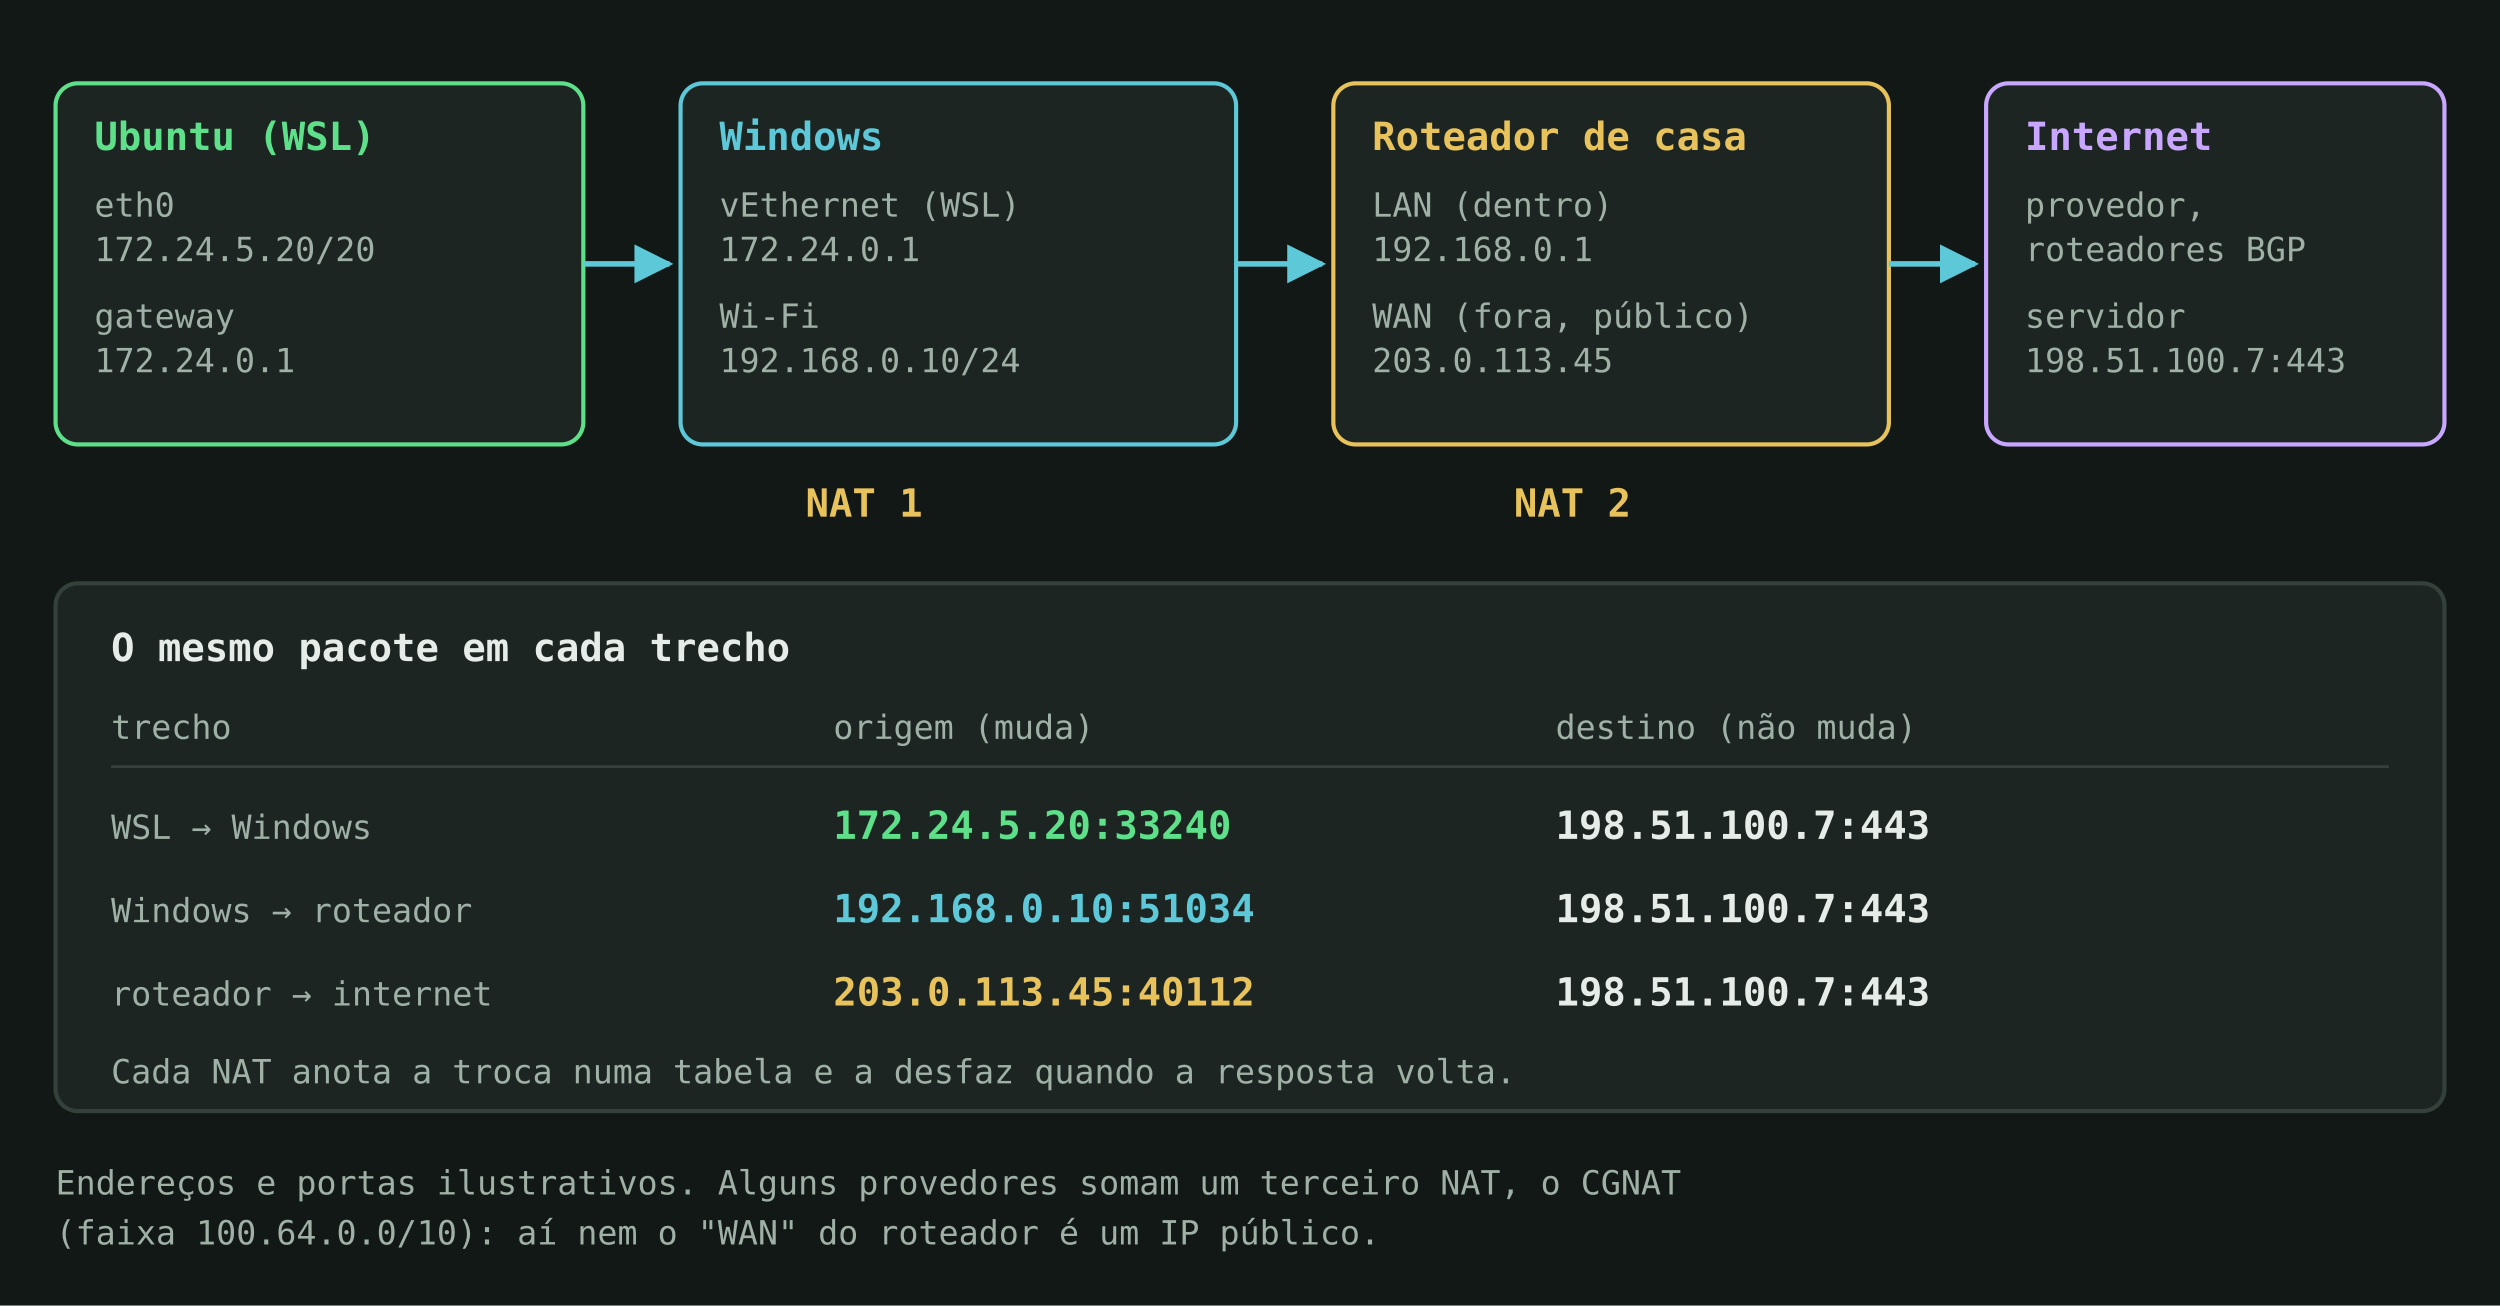
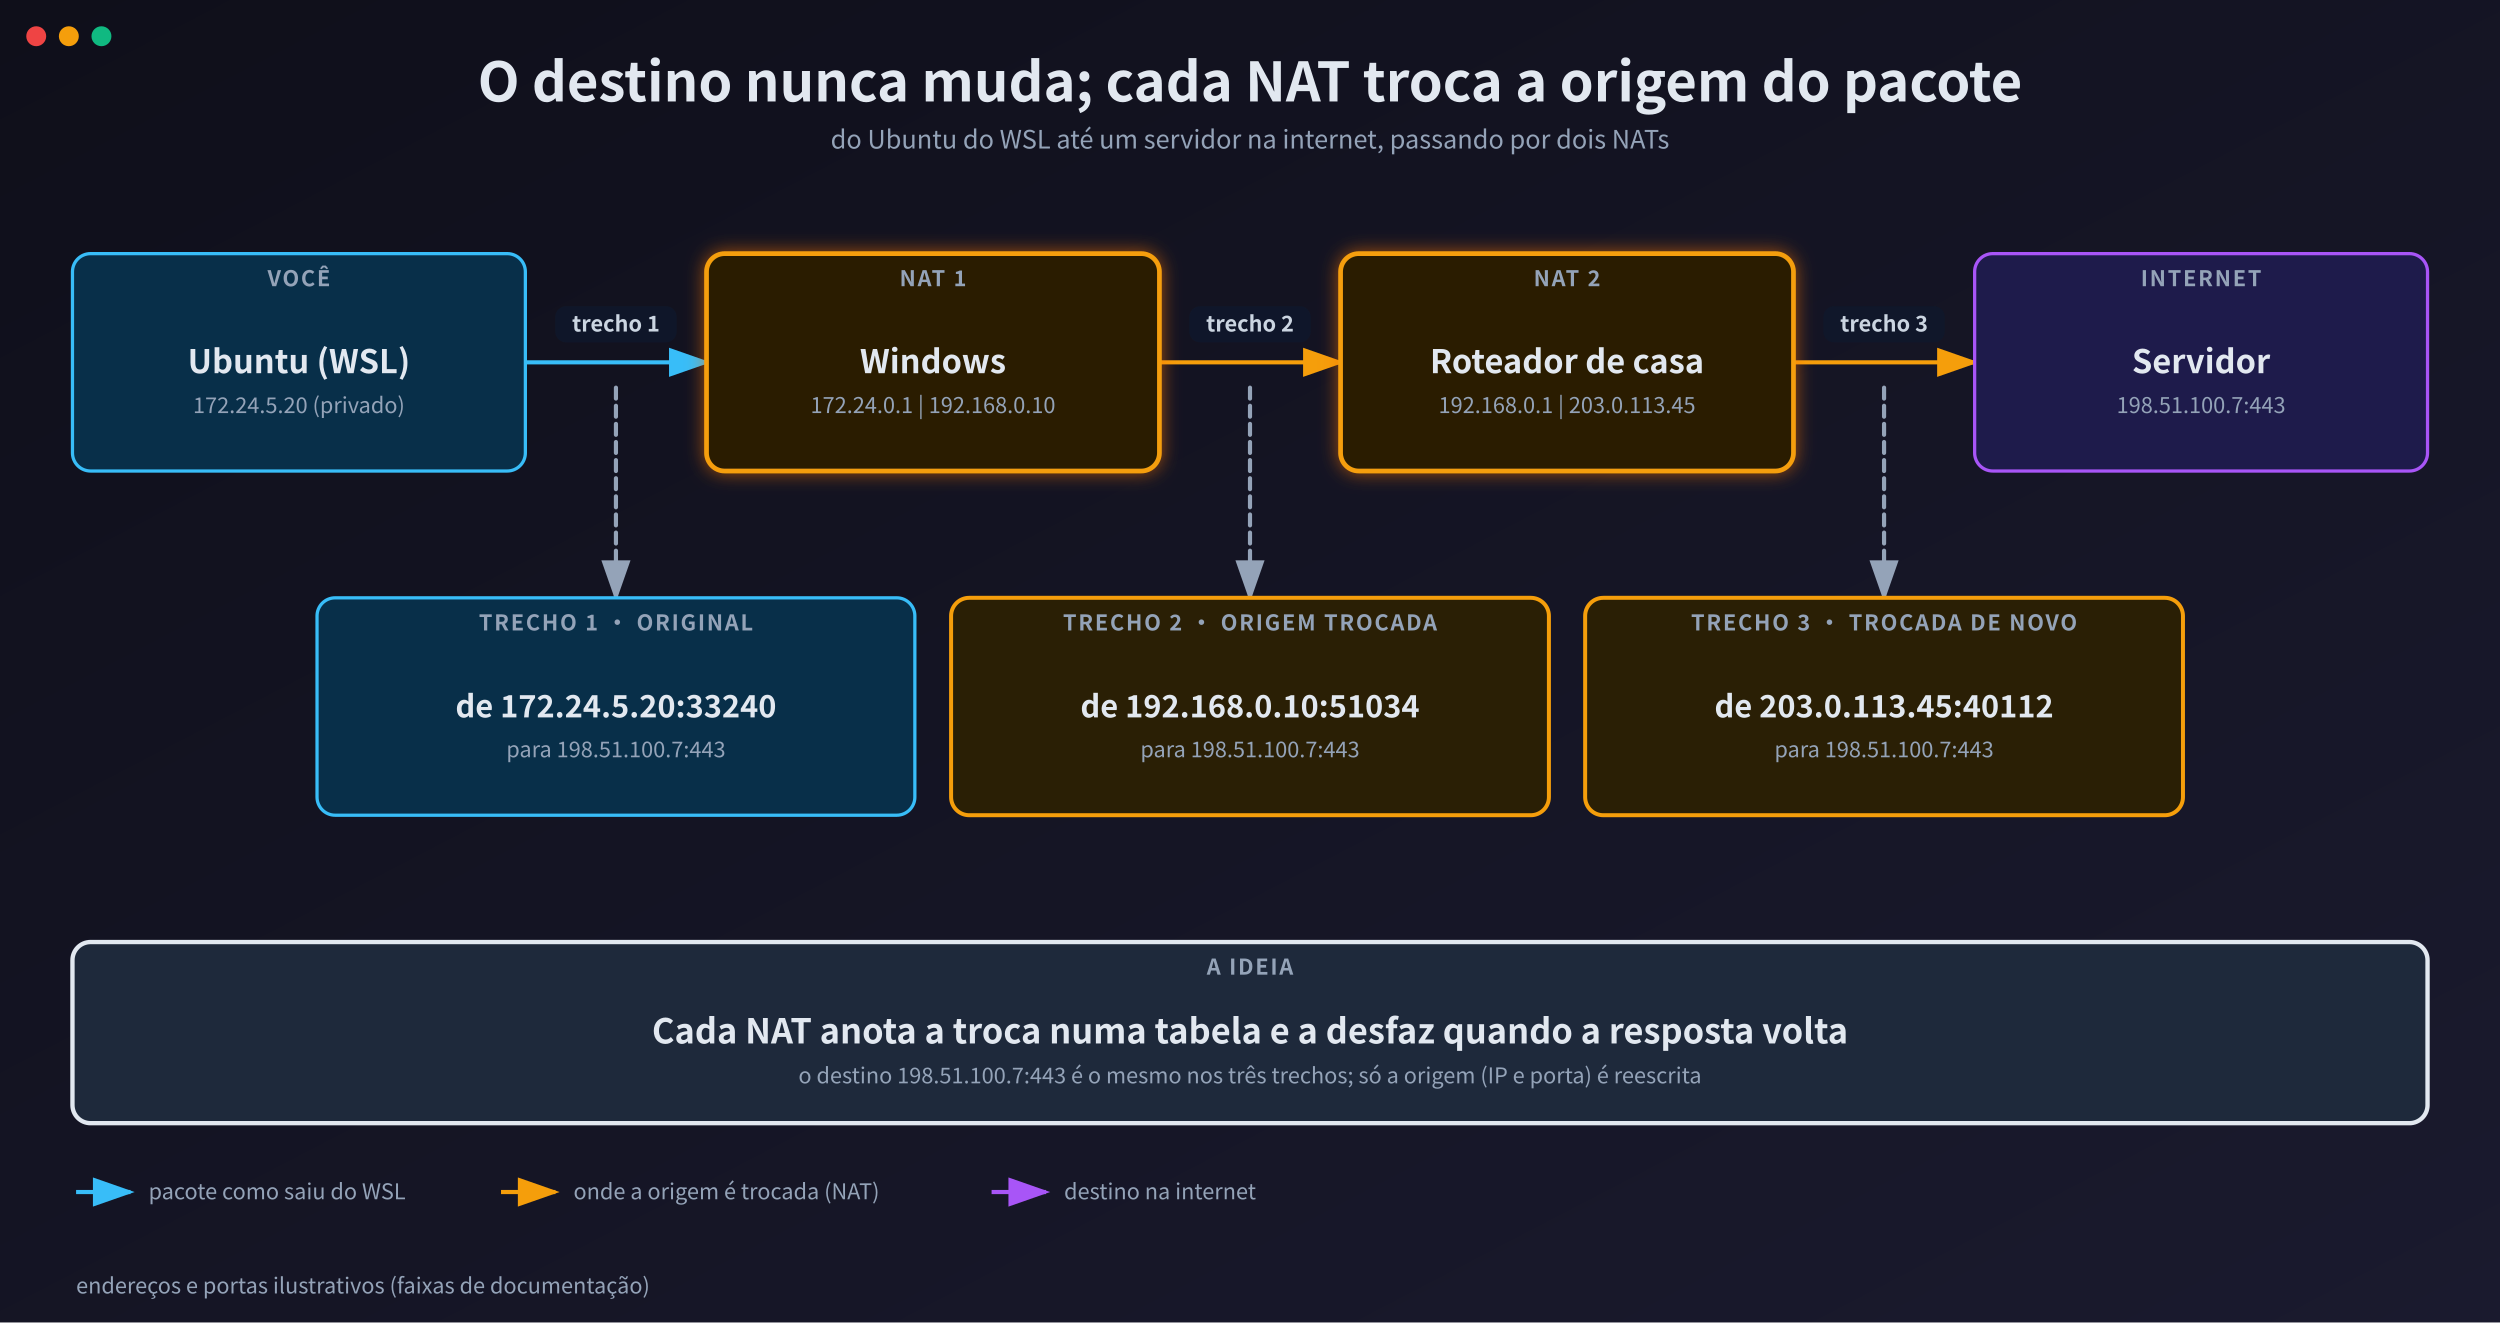
- <svg xmlns="http://www.w3.org/2000/svg" viewBox="0 0 900 470" role="img" aria-labelledby="t d">
-   <style>
-     text { font-family: ui-monospace, "DejaVu Sans Mono", Menlo, Consolas, monospace; fill: #e6ede8; }
-     .t { font-size: 14px; font-weight: 700; }
-     .s { font-size: 12px; fill: #9fb0a6; }
-     .box { fill: #1c2521; stroke: #34413b; stroke-width: 1.5; }
-   </style>
+ <svg xmlns="http://www.w3.org/2000/svg" viewBox="0 0 1380 730" width="1380" height="730" data-generator="fireworks-tech-graph" data-schema-version="1" data-text-metrics="heuristic-v1" data-style-id="2" data-visual-theme="Dark Terminal" data-diagram-type="architecture" data-motion-scene="" data-semantic-profile="generic" data-semantic-valid="true" data-quality-profile="standard" data-max-bends-per-edge="12" data-max-total-bends="100" data-max-route-stretch="5.0" data-max-bridged-crossings="8" data-min-node-gap="0.0" data-min-container-gutter="0.0" data-min-label-clearance="2.0" data-min-segment-length="0.0">
  <defs>
-     <marker id="c" viewBox="0 0 10 10" refX="9" refY="5" markerWidth="7" markerHeight="7" orient="auto">
-       <path d="M0 0 L10 5 L0 10 z" fill="#5cc8d8" />
+     <marker id="arrowA" markerWidth="10" markerHeight="7" refX="9" refY="3.5" orient="auto">
+       <polygon points="0 0, 10 3.5, 0 7" fill="#a855f7" />
    </marker>
+     <marker id="arrowB" markerWidth="10" markerHeight="7" refX="9" refY="3.5" orient="auto">
+       <polygon points="0 0, 10 3.5, 0 7" fill="#22c55e" />
+     </marker>
+     <marker id="arrowC" markerWidth="10" markerHeight="7" refX="9" refY="3.5" orient="auto">
+       <polygon points="0 0, 10 3.5, 0 7" fill="#38bdf8" />
+     </marker>
+     <marker id="arrowE" markerWidth="10" markerHeight="7" refX="9" refY="3.5" orient="auto">
+       <polygon points="0 0, 10 3.5, 0 7" fill="#fb7185" />
+     </marker>
+     <marker id="arrowF" markerWidth="10" markerHeight="7" refX="9" refY="3.5" orient="auto">
+       <polygon points="0 0, 10 3.5, 0 7" fill="#f59e0b" />
+     </marker>
+     <marker id="arrowG" markerWidth="10" markerHeight="7" refX="9" refY="3.5" orient="auto">
+       <polygon points="0 0, 10 3.5, 0 7" fill="#f97316" />
+     </marker>
+     <marker id="arrowH" markerWidth="10" markerHeight="7" refX="9" refY="3.5" orient="auto">
+       <polygon points="0 0, 10 3.5, 0 7" fill="#94a3b8" />
+     </marker>
+     <linearGradient id="terminalGradient" x1="0%" y1="0%" x2="100%" y2="100%">
+       <stop offset="0%" stop-color="#0f0f1a" />
+       <stop offset="100%" stop-color="#1a1a2e" />
+     </linearGradient>
+     <filter id="glowBlue" x="-30%" y="-30%" width="160%" height="160%">
+       <feDropShadow dx="0" dy="0" stdDeviation="5" flood-color="#3b82f6" flood-opacity="0.65" />
+     </filter>
+     <filter id="glowPurple" x="-30%" y="-30%" width="160%" height="160%">
+       <feDropShadow dx="0" dy="0" stdDeviation="5" flood-color="#a855f7" flood-opacity="0.72" />
+     </filter>
+     <filter id="glowGreen" x="-30%" y="-30%" width="160%" height="160%">
+       <feDropShadow dx="0" dy="0" stdDeviation="5" flood-color="#22c55e" flood-opacity="0.62" />
+     </filter>
+     <filter id="glowOrange" x="-30%" y="-30%" width="160%" height="160%">
+       <feDropShadow dx="0" dy="0" stdDeviation="5" flood-color="#f97316" flood-opacity="0.62" />
+     </filter>
+     <style>
+     text { font-family: 'SF Mono', 'Fira Code', Menlo, 'Noto Sans CJK SC', 'Microsoft YaHei', 'SimHei', monospace; }
+     .title { font-size: 30px; font-weight: 700; fill: #e2e8f0; }
+     .subtitle { font-size: 14px; font-weight: 500; fill: #94a3b8; }
+     .section { font-size: 13px; font-weight: 700; fill: #38bdf8; letter-spacing: 1.4px; }
+     .section-sub { font-size: 12px; font-weight: 500; fill: #94a3b8; }
+     .node-title { font-weight: 700; fill: #e2e8f0; }
+     .node-sub { font-weight: 500; fill: #94a3b8; }
+     .node-type { font-size: 12px; font-weight: 700; fill: #94a3b8; letter-spacing: 0.08em; }
+     .arrow-label { font-size: 12px; font-weight: 600; fill: #cbd5e1; }
+     .legend { font-size: 12px; font-weight: 500; fill: #94a3b8; }
+     .footnote { font-size: 12px; font-weight: 500; fill: #94a3b8; }
+     .metric-label { font-size: 8.5px; font-weight: 700; fill: #94a3b8; text-transform: uppercase; }
+     .metric-value { font-size: 9.5px; font-weight: 700; fill: #e2e8f0; }
+     </style>
  </defs>
-   <rect width="900" height="470" fill="#121815" />
-   <rect class="box" x="20" y="30" width="190" height="130" rx="8" style="stroke:#5ee08a" />
-   <text class="t" x="34" y="54" style="fill:#5ee08a">Ubuntu (WSL)</text>
-   <text class="s" x="34" y="78">eth0</text>
-   <text class="s" x="34" y="94">172.24.5.20/20</text>
-   <text class="s" x="34" y="118">gateway</text>
-   <text class="s" x="34" y="134">172.24.0.1</text>
-   <rect class="box" x="245" y="30" width="200" height="130" rx="8" style="stroke:#5cc8d8" />
-   <text class="t" x="259" y="54" style="fill:#5cc8d8">Windows</text>
-   <text class="s" x="259" y="78">vEthernet (WSL)</text>
-   <text class="s" x="259" y="94">172.24.0.1</text>
-   <text class="s" x="259" y="118">Wi-Fi</text>
-   <text class="s" x="259" y="134">192.168.0.10/24</text>
-   <text class="t" x="290" y="186" style="fill:#e8c25a">NAT 1</text>
-   <rect class="box" x="480" y="30" width="200" height="130" rx="8" style="stroke:#e8c25a" />
-   <text class="t" x="494" y="54" style="fill:#e8c25a">Roteador de casa</text>
-   <text class="s" x="494" y="78">LAN (dentro)</text>
-   <text class="s" x="494" y="94">192.168.0.1</text>
-   <text class="s" x="494" y="118">WAN (fora, público)</text>
-   <text class="s" x="494" y="134">203.0.113.45</text>
-   <text class="t" x="545" y="186" style="fill:#e8c25a">NAT 2</text>
-   <rect class="box" x="715" y="30" width="165" height="130" rx="8" style="stroke:#c9a6ff" />
-   <text class="t" x="729" y="54" style="fill:#c9a6ff">Internet</text>
-   <text class="s" x="729" y="78">provedor,</text>
-   <text class="s" x="729" y="94">roteadores BGP</text>
-   <text class="s" x="729" y="118">servidor</text>
-   <text class="s" x="729" y="134">198.51.100.7:443</text>
-   <line x1="210" y1="95" x2="241" y2="95" stroke="#5cc8d8" stroke-width="2" marker-end="url(#c)" />
-   <line x1="445" y1="95" x2="476" y2="95" stroke="#5cc8d8" stroke-width="2" marker-end="url(#c)" />
-   <line x1="680" y1="95" x2="711" y2="95" stroke="#5cc8d8" stroke-width="2" marker-end="url(#c)" />
-   <rect class="box" x="20" y="210" width="860" height="190" rx="8" />
-   <text class="t" x="40" y="238">O mesmo pacote em cada trecho</text>
-   <text class="s" x="40" y="266">trecho</text>
-   <text class="s" x="300" y="266">origem (muda)</text>
-   <text class="s" x="560" y="266">destino (não muda)</text>
-   <line x1="40" y1="276" x2="860" y2="276" stroke="#34413b" />
-   <text class="s" x="40" y="302">WSL → Windows</text>
-   <text class="t" x="300" y="302" style="fill:#5ee08a">172.24.5.20:33240</text>
-   <text class="t" x="560" y="302">198.51.100.7:443</text>
-   <text class="s" x="40" y="332">Windows → roteador</text>
-   <text class="t" x="300" y="332" style="fill:#5cc8d8">192.168.0.10:51034</text>
-   <text class="t" x="560" y="332">198.51.100.7:443</text>
-   <text class="s" x="40" y="362">roteador → internet</text>
-   <text class="t" x="300" y="362" style="fill:#e8c25a">203.0.113.45:40112</text>
-   <text class="t" x="560" y="362">198.51.100.7:443</text>
-   <text class="s" x="40" y="390">Cada NAT anota a troca numa tabela e a desfaz quando a resposta volta.</text>
-   <text class="s" x="20" y="430">Endereços e portas ilustrativos. Alguns provedores somam um terceiro NAT, o CGNAT</text>
-   <text class="s" x="20" y="448">(faixa 100.64.0.0/10): aí nem o "WAN" do roteador é um IP público.</text>
+   <rect data-graph-role="background" width="1380.0" height="730.0" fill="url(#terminalGradient)" />
+   <circle cx="20.0" cy="20" r="5.5" fill="#ef4444" />
+   <circle cx="38.0" cy="20" r="5.5" fill="#f59e0b" />
+   <circle cx="56.0" cy="20" r="5.5" fill="#10b981" />
+   <text x="690.0" y="56" text-anchor="middle" class="title">O destino nunca muda; cada NAT troca a origem do pacote</text>
+   <text x="690.0" y="82" text-anchor="middle" class="subtitle">do Ubuntu do WSL até um servidor na internet, passando por dois NATs</text>
+   <path id="t1" data-graph-role="edge" data-edge-id="t1" data-source="wsl" data-target="win" data-edge-kind="flow" data-topic-id="" data-flow="" data-motion-role="" data-motion-stage="" data-motion-order="" data-protocol="" data-via="" data-critical-path-id="" data-critical-hop="" data-critical-hops="" data-critical="false" data-bends="0" data-route-stretch="1.0" data-bridges="" d="M 290,200 L 390,200" fill="none" stroke="#38bdf8" stroke-width="2.3" stroke-linecap="round" stroke-linejoin="round" marker-end="url(#arrowC)" />
+   <path id="t2" data-graph-role="edge" data-edge-id="t2" data-source="win" data-target="rot" data-edge-kind="flow" data-topic-id="" data-flow="" data-motion-role="" data-motion-stage="" data-motion-order="" data-protocol="" data-via="" data-critical-path-id="" data-critical-hop="" data-critical-hops="" data-critical="false" data-bends="0" data-route-stretch="1.0" data-bridges="" d="M 640,200 L 740,200" fill="none" stroke="#f59e0b" stroke-width="2.3" stroke-linecap="round" stroke-linejoin="round" marker-end="url(#arrowF)" />
+   <path id="t3" data-graph-role="edge" data-edge-id="t3" data-source="rot" data-target="srv" data-edge-kind="flow" data-topic-id="" data-flow="" data-motion-role="" data-motion-stage="" data-motion-order="" data-protocol="" data-via="" data-critical-path-id="" data-critical-hop="" data-critical-hops="" data-critical="false" data-bends="0" data-route-stretch="1.0" data-bridges="" d="M 990,200 L 1090,200" fill="none" stroke="#f59e0b" stroke-width="2.3" stroke-linecap="round" stroke-linejoin="round" marker-end="url(#arrowF)" />
+   <path id="c1" data-graph-role="edge" data-edge-id="c1" data-source="" data-target="" data-edge-kind="flow" data-topic-id="" data-flow="" data-motion-role="" data-motion-stage="" data-motion-order="" data-protocol="" data-via="" data-critical-path-id="" data-critical-hop="" data-critical-hops="" data-critical="false" data-bends="0" data-route-stretch="1.0" data-bridges="" d="M 340,214 L 340,330" fill="none" stroke="#94a3b8" stroke-width="2.3" stroke-linecap="round" stroke-linejoin="round" marker-end="url(#arrowH)" stroke-dasharray="6,4" />
+   <path id="c2" data-graph-role="edge" data-edge-id="c2" data-source="" data-target="" data-edge-kind="flow" data-topic-id="" data-flow="" data-motion-role="" data-motion-stage="" data-motion-order="" data-protocol="" data-via="" data-critical-path-id="" data-critical-hop="" data-critical-hops="" data-critical="false" data-bends="0" data-route-stretch="1.0" data-bridges="" d="M 690,214 L 690,330" fill="none" stroke="#94a3b8" stroke-width="2.3" stroke-linecap="round" stroke-linejoin="round" marker-end="url(#arrowH)" stroke-dasharray="6,4" />
+   <path id="c3" data-graph-role="edge" data-edge-id="c3" data-source="" data-target="" data-edge-kind="flow" data-topic-id="" data-flow="" data-motion-role="" data-motion-stage="" data-motion-order="" data-protocol="" data-via="" data-critical-path-id="" data-critical-hop="" data-critical-hops="" data-critical="false" data-bends="0" data-route-stretch="1.0" data-bridges="" d="M 1040,214 L 1040,330" fill="none" stroke="#94a3b8" stroke-width="2.3" stroke-linecap="round" stroke-linejoin="round" marker-end="url(#arrowH)" stroke-dasharray="6,4" />
+   <g id="node-wsl" data-graph-role="node" data-node-id="wsl" data-semantic-role="rect" data-motion-role="" data-motion-stage="" data-motion-order="" data-parent="" data-deployment-id="" data-topic-id="" data-span-id="" data-station-order="" data-status="" data-start-ms="" data-duration-ms="" data-parent-span="" data-graph-bounds="40,140,290,260">
+     <rect x="40.0" y="140.0" width="250.0" height="120.0" rx="10.0" fill="#082f49" stroke="#38bdf8" stroke-width="1.8" />
+     <text x="165.0" y="158.0" text-anchor="middle" class="node-type">VOCÊ</text>
+     <text data-text-role="title" data-full-text="Ubuntu (WSL)" data-text-max-width="226.0" x="165.0" y="206.0" text-anchor="middle" class="node-title" font-size="18.0">Ubuntu (WSL)</text>
+     <text data-text-role="subtitle" data-full-text="172.24.5.20 (privado)" data-text-max-width="226.0" x="165.0" y="228.0" text-anchor="middle" class="node-sub" font-size="12">172.24.5.20 (privado)</text>
+   </g>
+   <g id="node-win" data-graph-role="node" data-node-id="win" data-semantic-role="rect" data-motion-role="" data-motion-stage="" data-motion-order="" data-parent="" data-deployment-id="" data-topic-id="" data-span-id="" data-station-order="" data-status="" data-start-ms="" data-duration-ms="" data-parent-span="" data-graph-bounds="390,140,640,260">
+     <rect x="390.0" y="140.0" width="250.0" height="120.0" rx="10.0" fill="#2a1f05" stroke="#f59e0b" stroke-width="2.6" filter="url(#glowOrange)" />
+     <text x="515.0" y="158.0" text-anchor="middle" class="node-type">NAT 1</text>
+     <text data-text-role="title" data-full-text="Windows" data-text-max-width="226.0" x="515.0" y="206.0" text-anchor="middle" class="node-title" font-size="18.0">Windows</text>
+     <text data-text-role="subtitle" data-full-text="172.24.0.1 | 192.168.0.10" data-text-max-width="226.0" x="515.0" y="228.0" text-anchor="middle" class="node-sub" font-size="12">172.24.0.1 | 192.168.0.10</text>
+   </g>
+   <g id="node-rot" data-graph-role="node" data-node-id="rot" data-semantic-role="rect" data-motion-role="" data-motion-stage="" data-motion-order="" data-parent="" data-deployment-id="" data-topic-id="" data-span-id="" data-station-order="" data-status="" data-start-ms="" data-duration-ms="" data-parent-span="" data-graph-bounds="740,140,990,260">
+     <rect x="740.0" y="140.0" width="250.0" height="120.0" rx="10.0" fill="#2a1f05" stroke="#f59e0b" stroke-width="2.6" filter="url(#glowOrange)" />
+     <text x="865.0" y="158.0" text-anchor="middle" class="node-type">NAT 2</text>
+     <text data-text-role="title" data-full-text="Roteador de casa" data-text-max-width="226.0" x="865.0" y="206.0" text-anchor="middle" class="node-title" font-size="18.0">Roteador de casa</text>
+     <text data-text-role="subtitle" data-full-text="192.168.0.1 | 203.0.113.45" data-text-max-width="226.0" x="865.0" y="228.0" text-anchor="middle" class="node-sub" font-size="12">192.168.0.1 | 203.0.113.45</text>
+   </g>
+   <g id="node-srv" data-graph-role="node" data-node-id="srv" data-semantic-role="rect" data-motion-role="" data-motion-stage="" data-motion-order="" data-parent="" data-deployment-id="" data-topic-id="" data-span-id="" data-station-order="" data-status="" data-start-ms="" data-duration-ms="" data-parent-span="" data-graph-bounds="1090,140,1340,260">
+     <rect x="1090.0" y="140.0" width="250.0" height="120.0" rx="10.0" fill="#1e1b4b" stroke="#a855f7" stroke-width="1.8" />
+     <text x="1215.0" y="158.0" text-anchor="middle" class="node-type">INTERNET</text>
+     <text data-text-role="title" data-full-text="Servidor" data-text-max-width="226.0" x="1215.0" y="206.0" text-anchor="middle" class="node-title" font-size="18.0">Servidor</text>
+     <text data-text-role="subtitle" data-full-text="198.51.100.7:443" data-text-max-width="226.0" x="1215.0" y="228.0" text-anchor="middle" class="node-sub" font-size="12">198.51.100.7:443</text>
+   </g>
+   <g id="node-p1" data-graph-role="node" data-node-id="p1" data-semantic-role="rect" data-motion-role="" data-motion-stage="" data-motion-order="" data-parent="" data-deployment-id="" data-topic-id="" data-span-id="" data-station-order="" data-status="" data-start-ms="" data-duration-ms="" data-parent-span="" data-graph-bounds="175,330,505,450">
+     <rect x="175.0" y="330.0" width="330.0" height="120.0" rx="10.0" fill="#082f49" stroke="#38bdf8" stroke-width="1.8" />
+     <text x="340.0" y="348.0" text-anchor="middle" class="node-type">TRECHO 1 · ORIGINAL</text>
+     <text data-text-role="title" data-full-text="de 172.24.5.20:33240" data-text-max-width="306.0" x="340.0" y="396.0" text-anchor="middle" class="node-title" font-size="17.0">de 172.24.5.20:33240</text>
+     <text data-text-role="subtitle" data-full-text="para 198.51.100.7:443" data-text-max-width="306.0" x="340.0" y="418.0" text-anchor="middle" class="node-sub" font-size="12">para 198.51.100.7:443</text>
+   </g>
+   <g id="node-p2" data-graph-role="node" data-node-id="p2" data-semantic-role="rect" data-motion-role="" data-motion-stage="" data-motion-order="" data-parent="" data-deployment-id="" data-topic-id="" data-span-id="" data-station-order="" data-status="" data-start-ms="" data-duration-ms="" data-parent-span="" data-graph-bounds="525,330,855,450">
+     <rect x="525.0" y="330.0" width="330.0" height="120.0" rx="10.0" fill="#2a1f05" stroke="#f59e0b" stroke-width="2.2" />
+     <text x="690.0" y="348.0" text-anchor="middle" class="node-type">TRECHO 2 · ORIGEM TROCADA</text>
+     <text data-text-role="title" data-full-text="de 192.168.0.10:51034" data-text-max-width="306.0" x="690.0" y="396.0" text-anchor="middle" class="node-title" font-size="17.0">de 192.168.0.10:51034</text>
+     <text data-text-role="subtitle" data-full-text="para 198.51.100.7:443" data-text-max-width="306.0" x="690.0" y="418.0" text-anchor="middle" class="node-sub" font-size="12">para 198.51.100.7:443</text>
+   </g>
+   <g id="node-p3" data-graph-role="node" data-node-id="p3" data-semantic-role="rect" data-motion-role="" data-motion-stage="" data-motion-order="" data-parent="" data-deployment-id="" data-topic-id="" data-span-id="" data-station-order="" data-status="" data-start-ms="" data-duration-ms="" data-parent-span="" data-graph-bounds="875,330,1205,450">
+     <rect x="875.0" y="330.0" width="330.0" height="120.0" rx="10.0" fill="#2a1f05" stroke="#f59e0b" stroke-width="2.2" />
+     <text x="1040.0" y="348.0" text-anchor="middle" class="node-type">TRECHO 3 · TROCADA DE NOVO</text>
+     <text data-text-role="title" data-full-text="de 203.0.113.45:40112" data-text-max-width="306.0" x="1040.0" y="396.0" text-anchor="middle" class="node-title" font-size="17.0">de 203.0.113.45:40112</text>
+     <text data-text-role="subtitle" data-full-text="para 198.51.100.7:443" data-text-max-width="306.0" x="1040.0" y="418.0" text-anchor="middle" class="node-sub" font-size="12">para 198.51.100.7:443</text>
+   </g>
+   <g id="node-volta" data-graph-role="node" data-node-id="volta" data-semantic-role="rect" data-motion-role="" data-motion-stage="" data-motion-order="" data-parent="" data-deployment-id="" data-topic-id="" data-span-id="" data-station-order="" data-status="" data-start-ms="" data-duration-ms="" data-parent-span="" data-graph-bounds="40,520,1340,620">
+     <rect x="40.0" y="520.0" width="1300.0" height="100.0" rx="10.0" fill="#1e293b" stroke="#e2e8f0" stroke-width="2.4" />
+     <text x="690.0" y="538.0" text-anchor="middle" class="node-type">A IDEIA</text>
+     <text data-text-role="title" data-full-text="Cada NAT anota a troca numa tabela e a desfaz quando a resposta volta" data-text-max-width="1276.0" x="690.0" y="576.0" text-anchor="middle" class="node-title" font-size="19.0">Cada NAT anota a troca numa tabela e a desfaz quando a resposta volta</text>
+     <text data-text-role="subtitle" data-full-text="o destino 198.51.100.7:443 é o mesmo nos três trechos; só a origem (IP e porta) é reescrita" data-text-max-width="1276.0" x="690.0" y="598.0" text-anchor="middle" class="node-sub" font-size="12">o destino 198.51.100.7:443 é o mesmo nos três trechos; só a origem (IP e porta) é reescrita</text>
+   </g>
+   <g id="t1-label" data-graph-role="label" data-owner="t1" data-graph-bounds="306.48,169,373.52,189">
+     <rect x="306.48" y="169.0" width="67.04" height="20" rx="6" fill="#0f172a" opacity="0.92" />
+     <text x="340.0" y="183.0" text-anchor="middle" class="arrow-label">trecho 1</text>
+   </g>
+   <g id="t2-label" data-graph-role="label" data-owner="t2" data-graph-bounds="656.48,169,723.52,189">
+     <rect x="656.48" y="169.0" width="67.04" height="20" rx="6" fill="#0f172a" opacity="0.92" />
+     <text x="690.0" y="183.0" text-anchor="middle" class="arrow-label">trecho 2</text>
+   </g>
+   <g id="t3-label" data-graph-role="label" data-owner="t3" data-graph-bounds="1006.48,169,1073.52,189">
+     <rect x="1006.48" y="169.0" width="67.04" height="20" rx="6" fill="#0f172a" opacity="0.92" />
+     <text x="1040.0" y="183.0" text-anchor="middle" class="arrow-label">trecho 3</text>
+   </g>
+   <g id="legend" data-graph-role="legend">
+     <rect id="legend-zone" data-graph-role="reserved" data-reserved-kind="legend" x="32" y="644" width="696.08" height="46" rx="10" fill="none" stroke="none" />
+     <line data-graph-role="decoration" x1="42.0" y1="658.0" x2="72.0" y2="658.0" stroke="#38bdf8" stroke-width="2.3" marker-end="url(#arrowC)" />
+     <text data-graph-role="decoration" x="82.0" y="662.0" class="legend">pacote como saiu do WSL    </text>
+     <line data-graph-role="decoration" x1="276.56" y1="658.0" x2="306.56" y2="658.0" stroke="#f59e0b" stroke-width="2.3" marker-end="url(#arrowF)" />
+     <text data-graph-role="decoration" x="316.56" y="662.0" class="legend">onde a origem é trocada (NAT)    </text>
+     <line data-graph-role="decoration" x1="547.36" y1="658.0" x2="577.36" y2="658.0" stroke="#a855f7" stroke-width="2.3" marker-end="url(#arrowA)" />
+     <text data-graph-role="decoration" x="587.36" y="662.0" class="legend">destino na internet</text>
+   </g>
+   <g id="footer" data-graph-role="reserved" data-graph-bounds="42,702,434,718">
+     <text x="42.0" y="714.0" class="footnote">endereços e portas ilustrativos (faixas de documentação)</text>
+   </g>
</svg>
